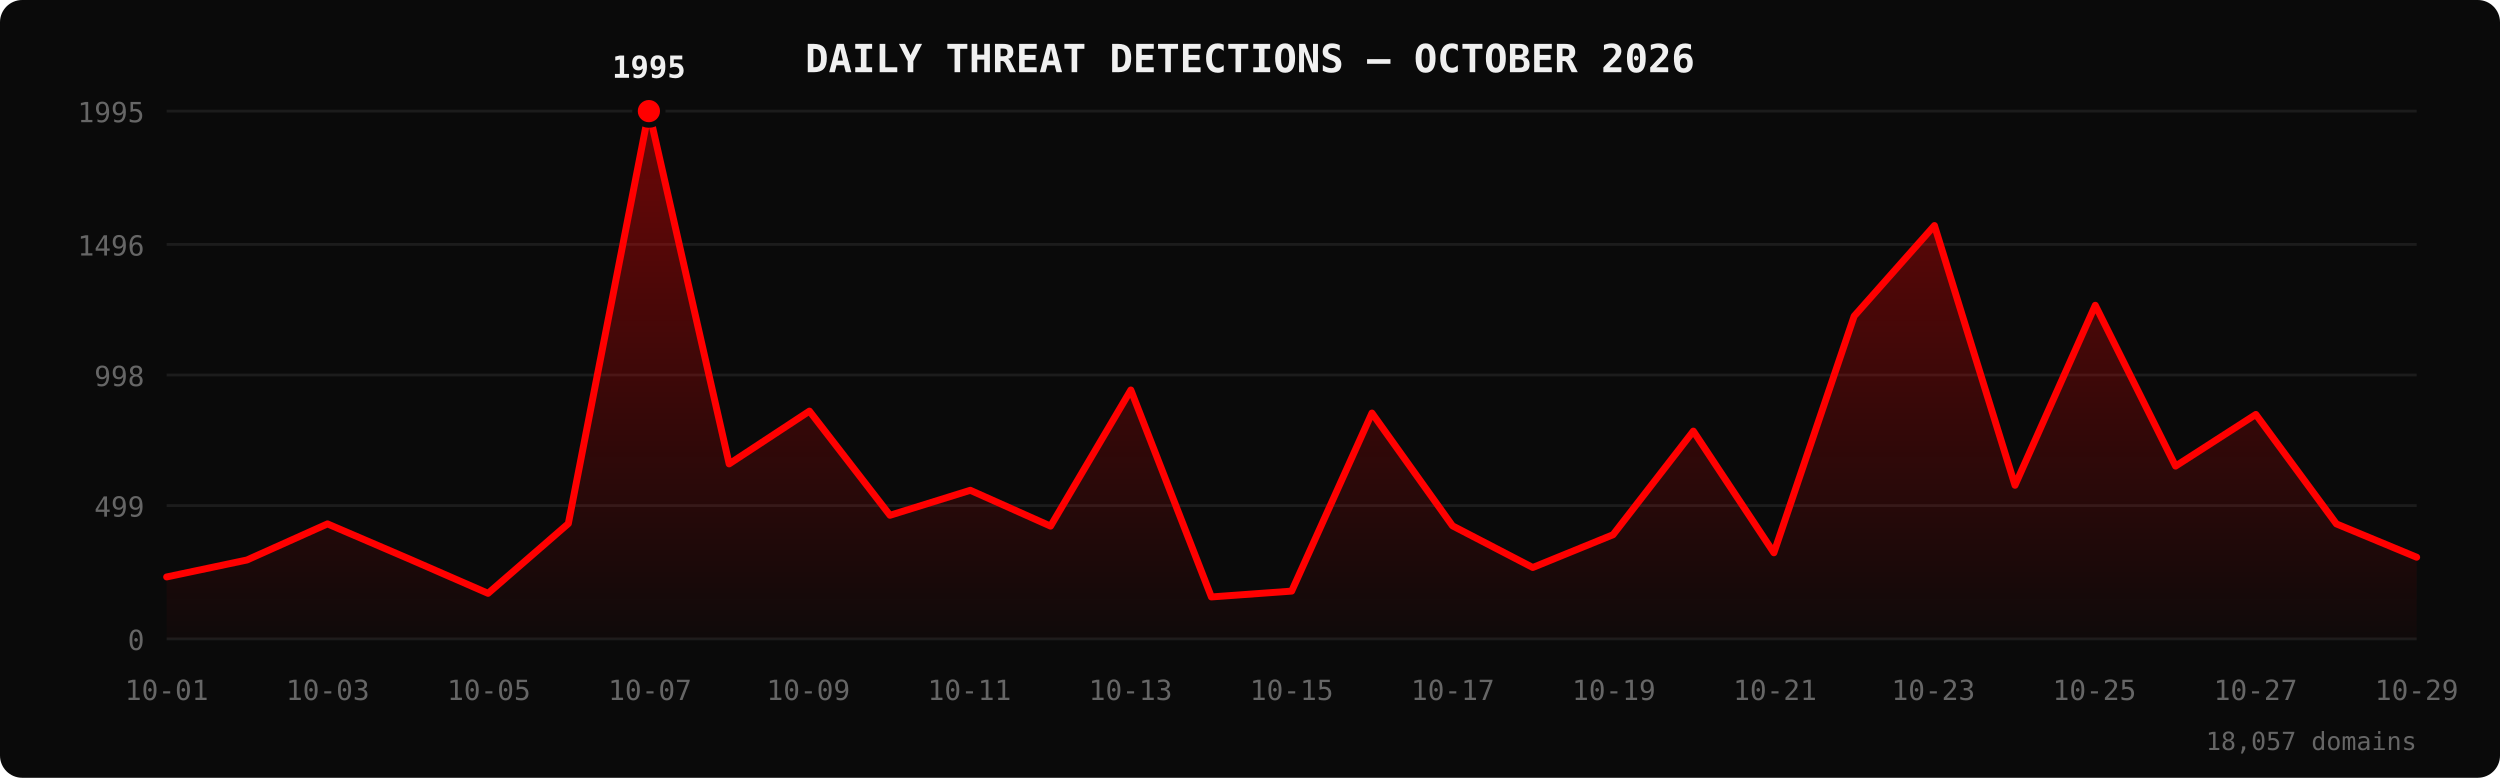
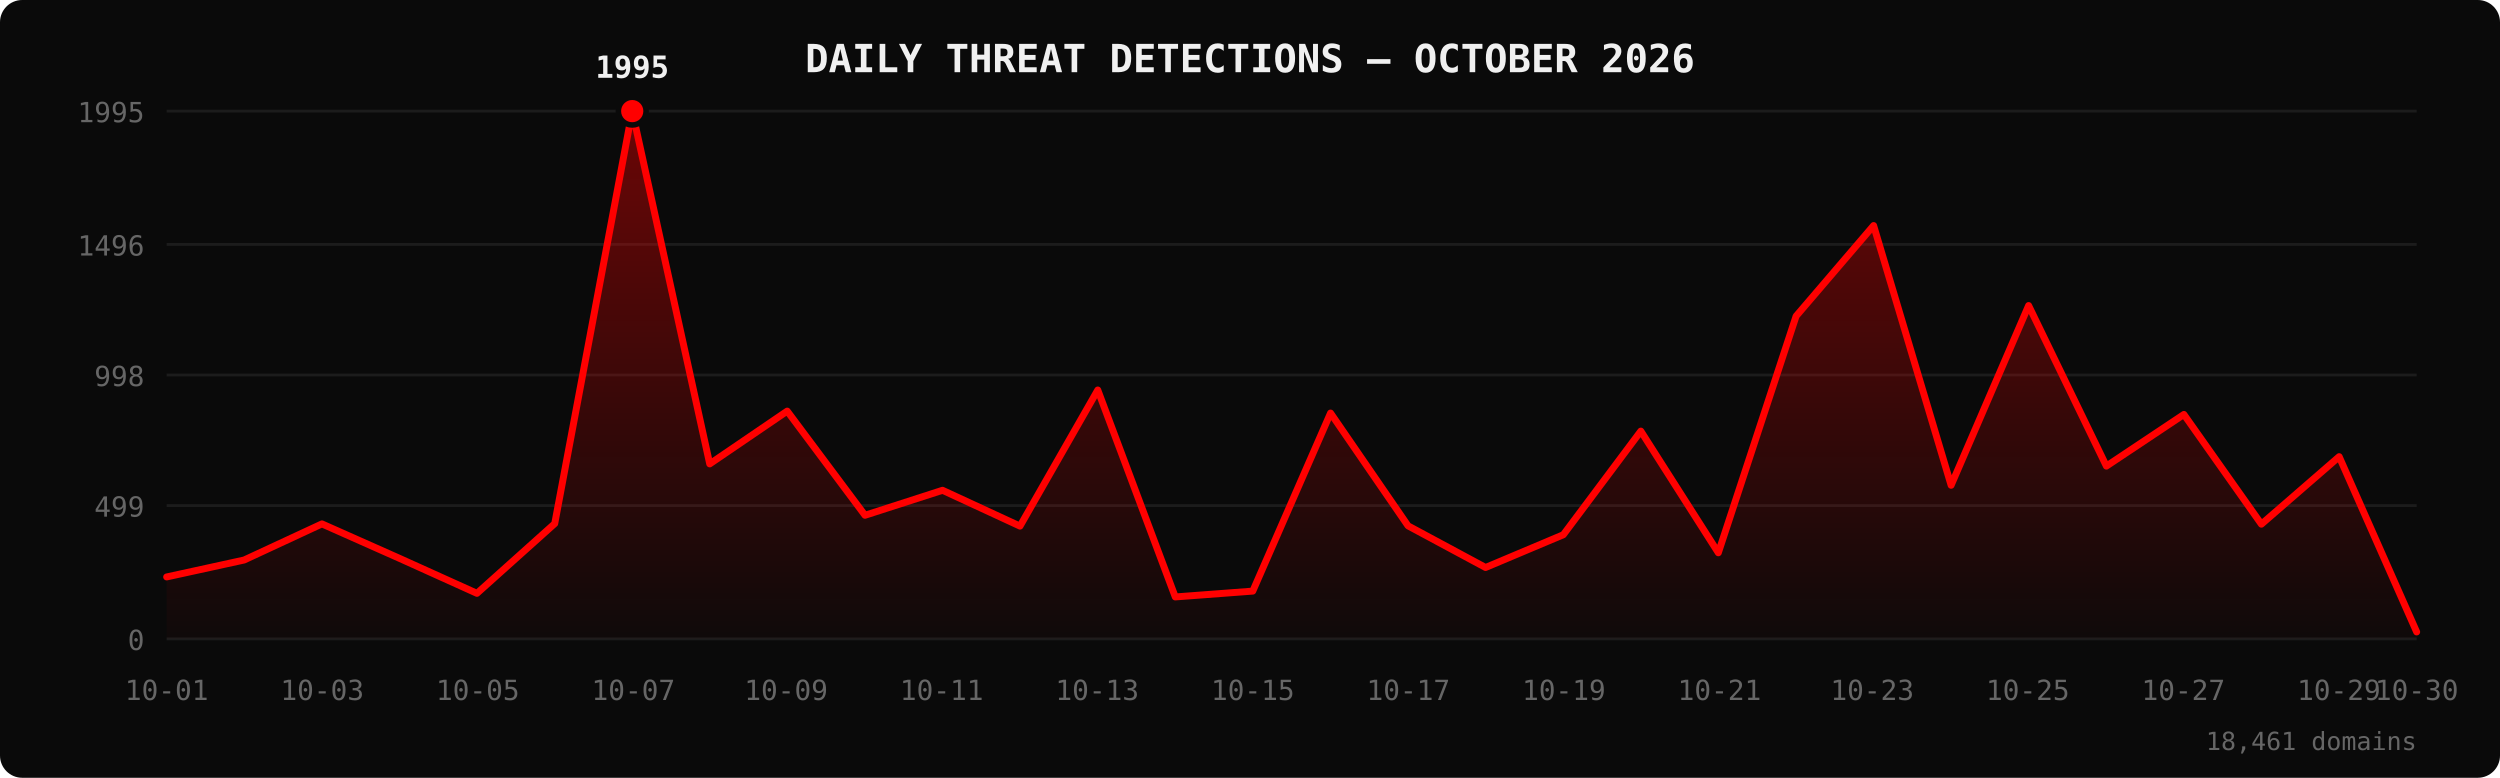
<svg xmlns="http://www.w3.org/2000/svg" width="900" height="280" viewBox="0 0 900 280">
  <rect width="900" height="280" rx="8" fill="#0A0A0A" />
  <text x="450" y="26" fill="#F0F0F0" font-size="14" text-anchor="middle" font-family="monospace" font-weight="bold">DAILY THREAT DETECTIONS — OCTOBER 2026</text>
  <line x1="60" y1="230" x2="870" y2="230" stroke="#1C1C1C" stroke-width="1" />
  <text x="52" y="234" fill="#666" font-size="10" text-anchor="end" font-family="monospace">0</text>
  <line x1="60" y1="182" x2="870" y2="182" stroke="#1C1C1C" stroke-width="1" />
  <text x="52" y="186" fill="#666" font-size="10" text-anchor="end" font-family="monospace">499</text>
  <line x1="60" y1="135" x2="870" y2="135" stroke="#1C1C1C" stroke-width="1" />
  <text x="52" y="139" fill="#666" font-size="10" text-anchor="end" font-family="monospace">998</text>
  <line x1="60" y1="88" x2="870" y2="88" stroke="#1C1C1C" stroke-width="1" />
  <text x="52" y="92" fill="#666" font-size="10" text-anchor="end" font-family="monospace">1496</text>
  <line x1="60" y1="40" x2="870" y2="40" stroke="#1C1C1C" stroke-width="1" />
  <text x="52" y="44" fill="#666" font-size="10" text-anchor="end" font-family="monospace">1995</text>
  <defs>
    <linearGradient id="areaGrad" x1="0" y1="0" x2="0" y2="1">
      <stop offset="0%" stop-color="#FF0000" stop-opacity="0.4" />
      <stop offset="100%" stop-color="#FF0000" stop-opacity="0.02" />
    </linearGradient>
  </defs>
-   <path d="M60.0,230 L60.0,207.7 L88.9,201.6 L117.9,188.6 L146.8,201.0 L175.7,213.6 L204.6,188.5 L233.6,40.0 L262.5,167.0 L291.4,148.0 L320.4,185.5 L349.3,176.5 L378.2,189.4 L407.1,140.4 L436.1,214.9 L465.0,212.8 L493.9,148.7 L522.9,189.3 L551.8,204.3 L580.7,192.5 L609.6,155.2 L638.6,199.0 L667.5,113.8 L696.4,81.2 L725.4,174.7 L754.3,109.9 L783.2,167.8 L812.1,149.2 L841.1,188.6 L870.0,200.6 L870.0,230 Z" fill="url(#areaGrad)" />
-   <polyline points="60.0,207.7 88.9,201.6 117.9,188.6 146.8,201.0 175.7,213.6 204.6,188.5 233.6,40.0 262.5,167.0 291.4,148.0 320.4,185.5 349.3,176.5 378.2,189.4 407.1,140.4 436.1,214.9 465.0,212.8 493.9,148.7 522.9,189.3 551.8,204.3 580.7,192.5 609.6,155.2 638.6,199.0 667.5,113.8 696.4,81.2 725.4,174.7 754.3,109.9 783.2,167.8 812.1,149.2 841.1,188.6 870.0,200.6" fill="none" stroke="#FF0000" stroke-width="2.5" stroke-linejoin="round" stroke-linecap="round" />
-   <circle cx="233.6" cy="40.0" r="5" fill="#FF0000" stroke="#0A0A0A" stroke-width="2" />
-   <text x="233.6" y="28.0" fill="#F0F0F0" font-size="11" text-anchor="middle" font-family="monospace" font-weight="bold">1995</text>
+   <path d="M60.0,230 L60.0,207.7 L87.9,201.6 L115.9,188.6 L143.8,201.0 L171.7,213.6 L199.7,188.5 L227.6,40.0 L255.5,167.0 L283.4,148.0 L311.4,185.5 L339.3,176.5 L367.2,189.4 L395.2,140.4 L423.1,214.9 L451.0,212.8 L479.0,148.7 L506.9,189.3 L534.8,204.3 L562.8,192.5 L590.7,155.2 L618.6,199.0 L646.6,113.8 L674.5,81.2 L702.4,174.7 L730.3,110.0 L758.3,167.8 L786.2,149.2 L814.1,188.7 L842.1,164.4 L870.0,227.5 L870.0,230 Z" fill="url(#areaGrad)" />
+   <polyline points="60.0,207.7 87.9,201.6 115.9,188.6 143.8,201.0 171.7,213.6 199.7,188.5 227.6,40.0 255.5,167.0 283.4,148.0 311.4,185.5 339.3,176.5 367.2,189.4 395.2,140.4 423.1,214.9 451.0,212.8 479.0,148.7 506.9,189.3 534.8,204.3 562.8,192.5 590.7,155.2 618.6,199.0 646.6,113.8 674.5,81.2 702.4,174.7 730.3,110.0 758.3,167.8 786.2,149.2 814.1,188.7 842.1,164.4 870.0,227.5" fill="none" stroke="#FF0000" stroke-width="2.5" stroke-linejoin="round" stroke-linecap="round" />
+   <circle cx="227.6" cy="40.0" r="5" fill="#FF0000" stroke="#0A0A0A" stroke-width="2" />
+   <text x="227.6" y="28.0" fill="#F0F0F0" font-size="11" text-anchor="middle" font-family="monospace" font-weight="bold">1995</text>
  <text x="60" y="252" fill="#666" font-size="10" text-anchor="middle" font-family="monospace">10-01</text>
-   <text x="118" y="252" fill="#666" font-size="10" text-anchor="middle" font-family="monospace">10-03</text>
-   <text x="176" y="252" fill="#666" font-size="10" text-anchor="middle" font-family="monospace">10-05</text>
-   <text x="234" y="252" fill="#666" font-size="10" text-anchor="middle" font-family="monospace">10-07</text>
-   <text x="291" y="252" fill="#666" font-size="10" text-anchor="middle" font-family="monospace">10-09</text>
-   <text x="349" y="252" fill="#666" font-size="10" text-anchor="middle" font-family="monospace">10-11</text>
-   <text x="407" y="252" fill="#666" font-size="10" text-anchor="middle" font-family="monospace">10-13</text>
-   <text x="465" y="252" fill="#666" font-size="10" text-anchor="middle" font-family="monospace">10-15</text>
-   <text x="523" y="252" fill="#666" font-size="10" text-anchor="middle" font-family="monospace">10-17</text>
-   <text x="581" y="252" fill="#666" font-size="10" text-anchor="middle" font-family="monospace">10-19</text>
-   <text x="639" y="252" fill="#666" font-size="10" text-anchor="middle" font-family="monospace">10-21</text>
-   <text x="696" y="252" fill="#666" font-size="10" text-anchor="middle" font-family="monospace">10-23</text>
-   <text x="754" y="252" fill="#666" font-size="10" text-anchor="middle" font-family="monospace">10-25</text>
-   <text x="812" y="252" fill="#666" font-size="10" text-anchor="middle" font-family="monospace">10-27</text>
-   <text x="870" y="252" fill="#666" font-size="10" text-anchor="middle" font-family="monospace">10-29</text>
-   <text x="870" y="270" fill="#666" font-size="9" text-anchor="end" font-family="monospace">18,057 domains</text>
+   <text x="116" y="252" fill="#666" font-size="10" text-anchor="middle" font-family="monospace">10-03</text>
+   <text x="172" y="252" fill="#666" font-size="10" text-anchor="middle" font-family="monospace">10-05</text>
+   <text x="228" y="252" fill="#666" font-size="10" text-anchor="middle" font-family="monospace">10-07</text>
+   <text x="283" y="252" fill="#666" font-size="10" text-anchor="middle" font-family="monospace">10-09</text>
+   <text x="339" y="252" fill="#666" font-size="10" text-anchor="middle" font-family="monospace">10-11</text>
+   <text x="395" y="252" fill="#666" font-size="10" text-anchor="middle" font-family="monospace">10-13</text>
+   <text x="451" y="252" fill="#666" font-size="10" text-anchor="middle" font-family="monospace">10-15</text>
+   <text x="507" y="252" fill="#666" font-size="10" text-anchor="middle" font-family="monospace">10-17</text>
+   <text x="563" y="252" fill="#666" font-size="10" text-anchor="middle" font-family="monospace">10-19</text>
+   <text x="619" y="252" fill="#666" font-size="10" text-anchor="middle" font-family="monospace">10-21</text>
+   <text x="674" y="252" fill="#666" font-size="10" text-anchor="middle" font-family="monospace">10-23</text>
+   <text x="730" y="252" fill="#666" font-size="10" text-anchor="middle" font-family="monospace">10-25</text>
+   <text x="786" y="252" fill="#666" font-size="10" text-anchor="middle" font-family="monospace">10-27</text>
+   <text x="842" y="252" fill="#666" font-size="10" text-anchor="middle" font-family="monospace">10-29</text>
+   <text x="870" y="252" fill="#666" font-size="10" text-anchor="middle" font-family="monospace">10-30</text>
+   <text x="870" y="270" fill="#666" font-size="9" text-anchor="end" font-family="monospace">18,461 domains</text>
</svg>
